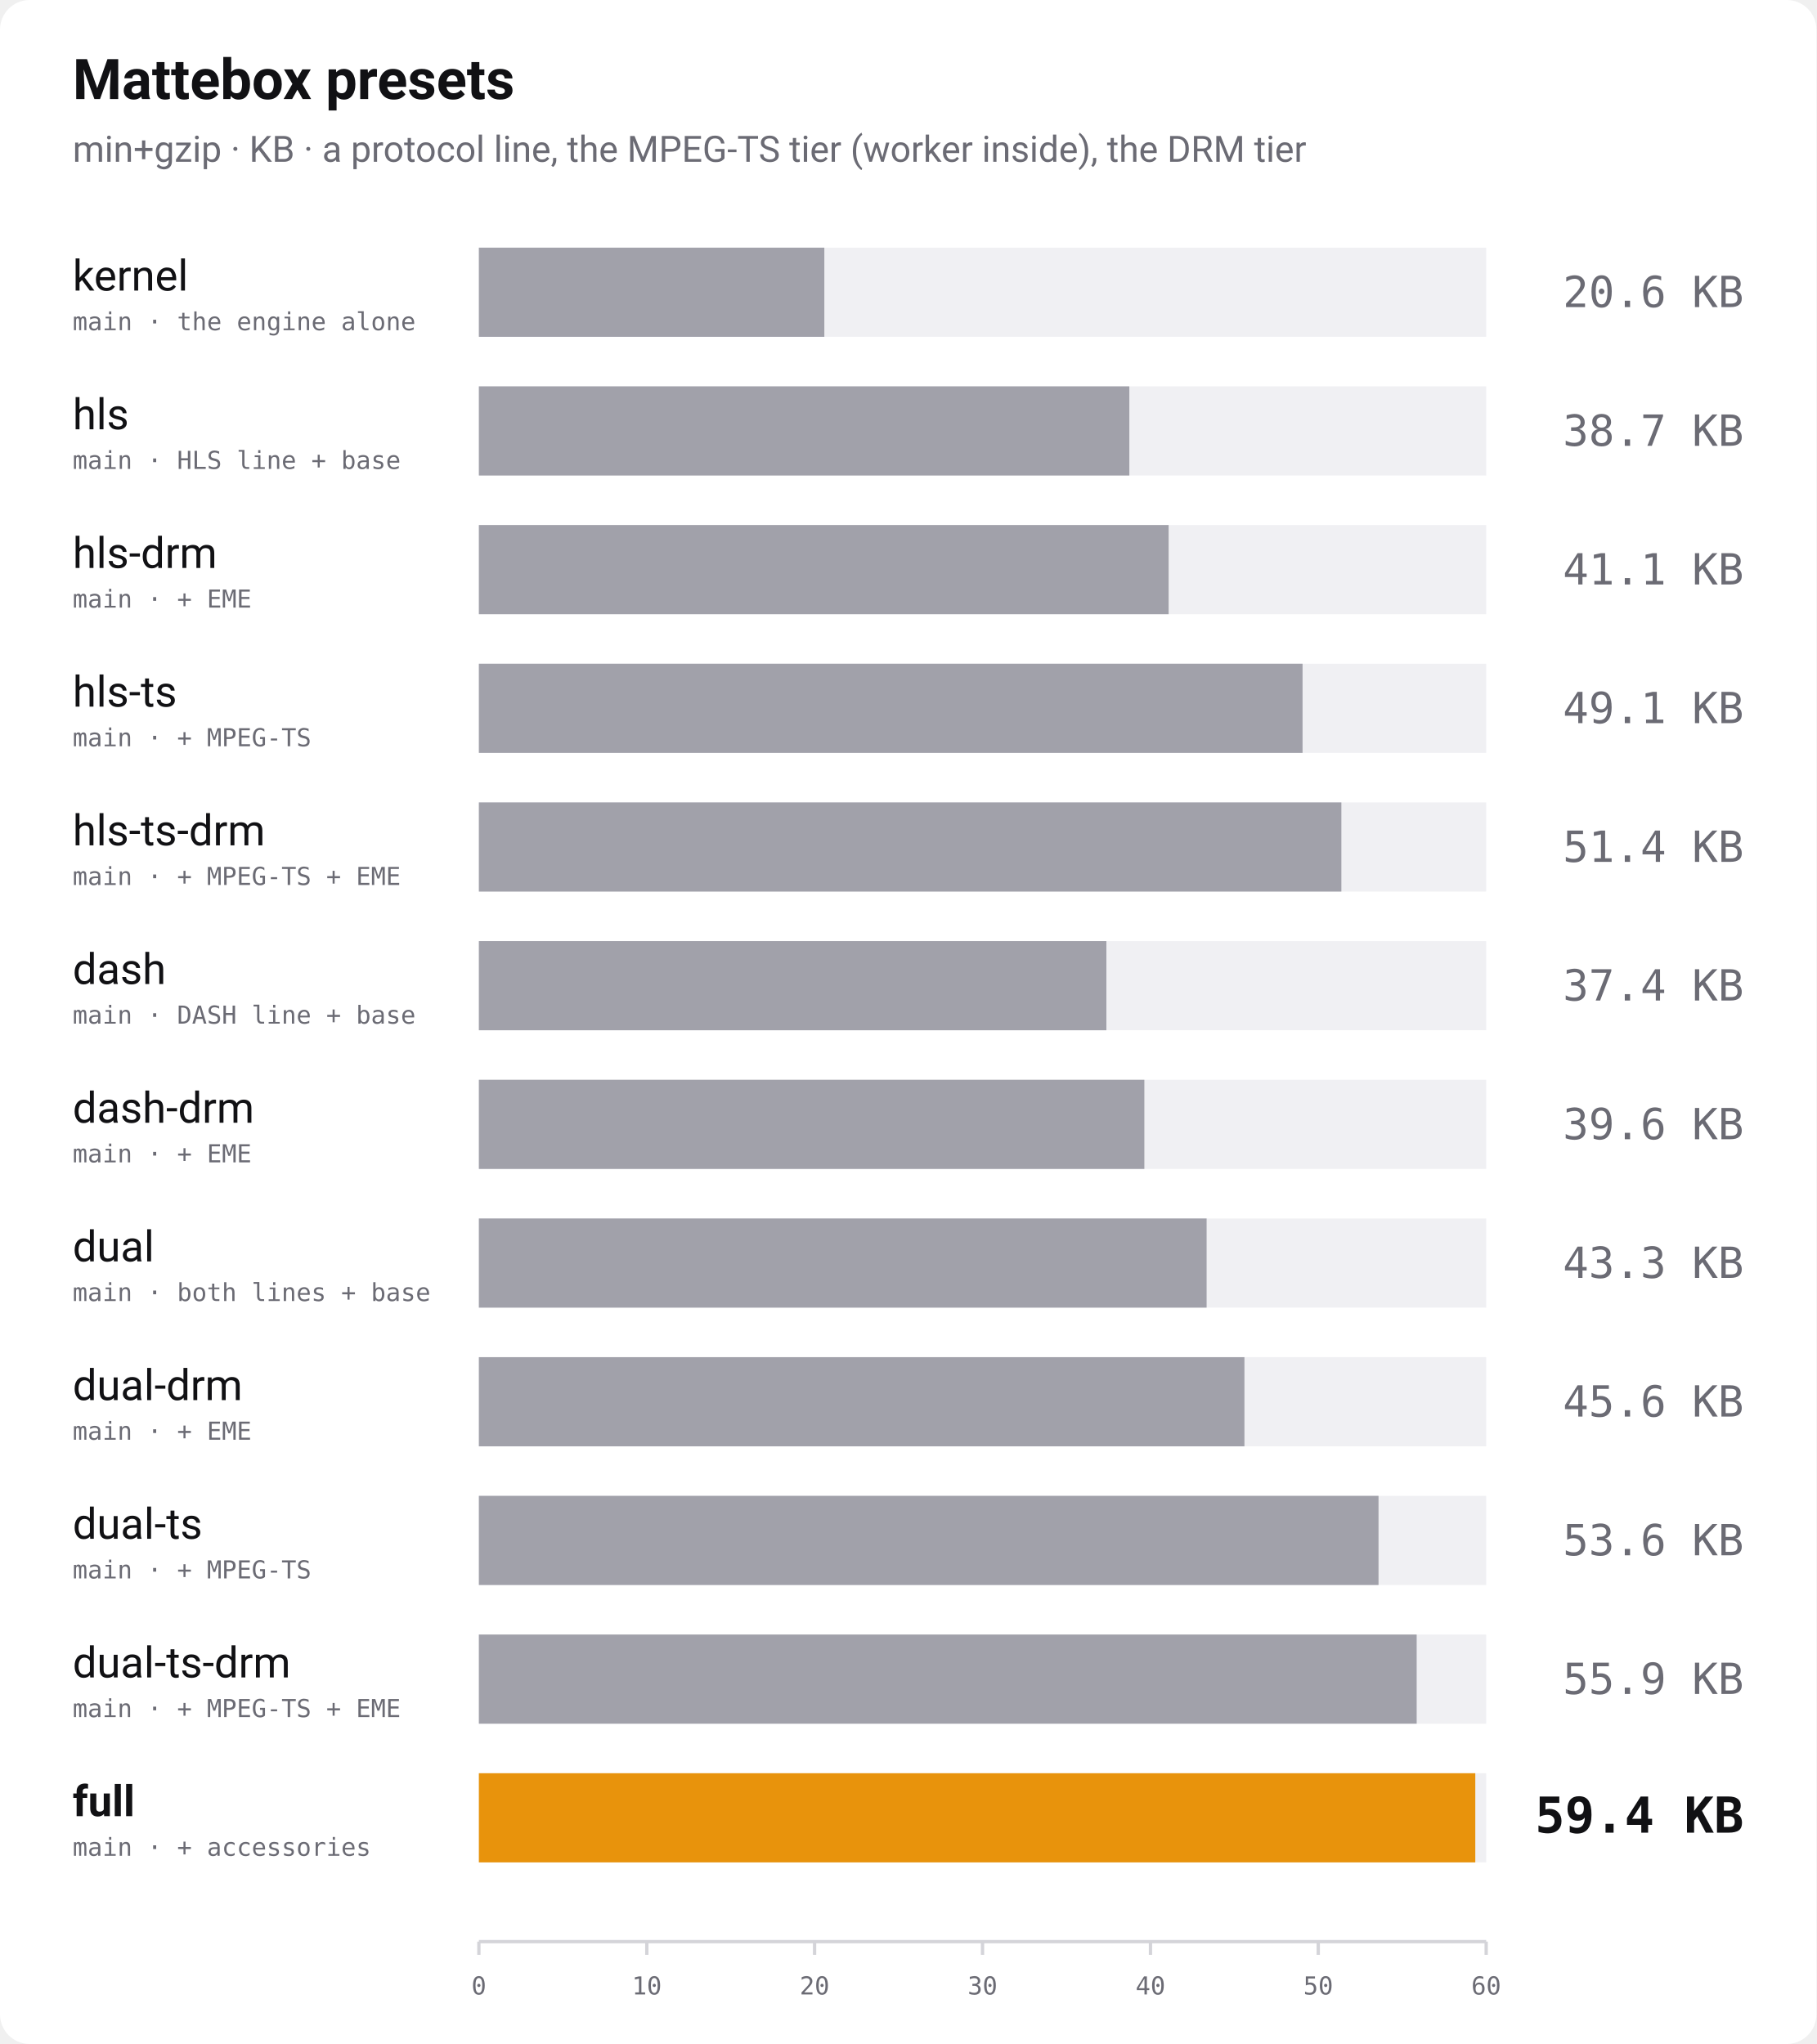
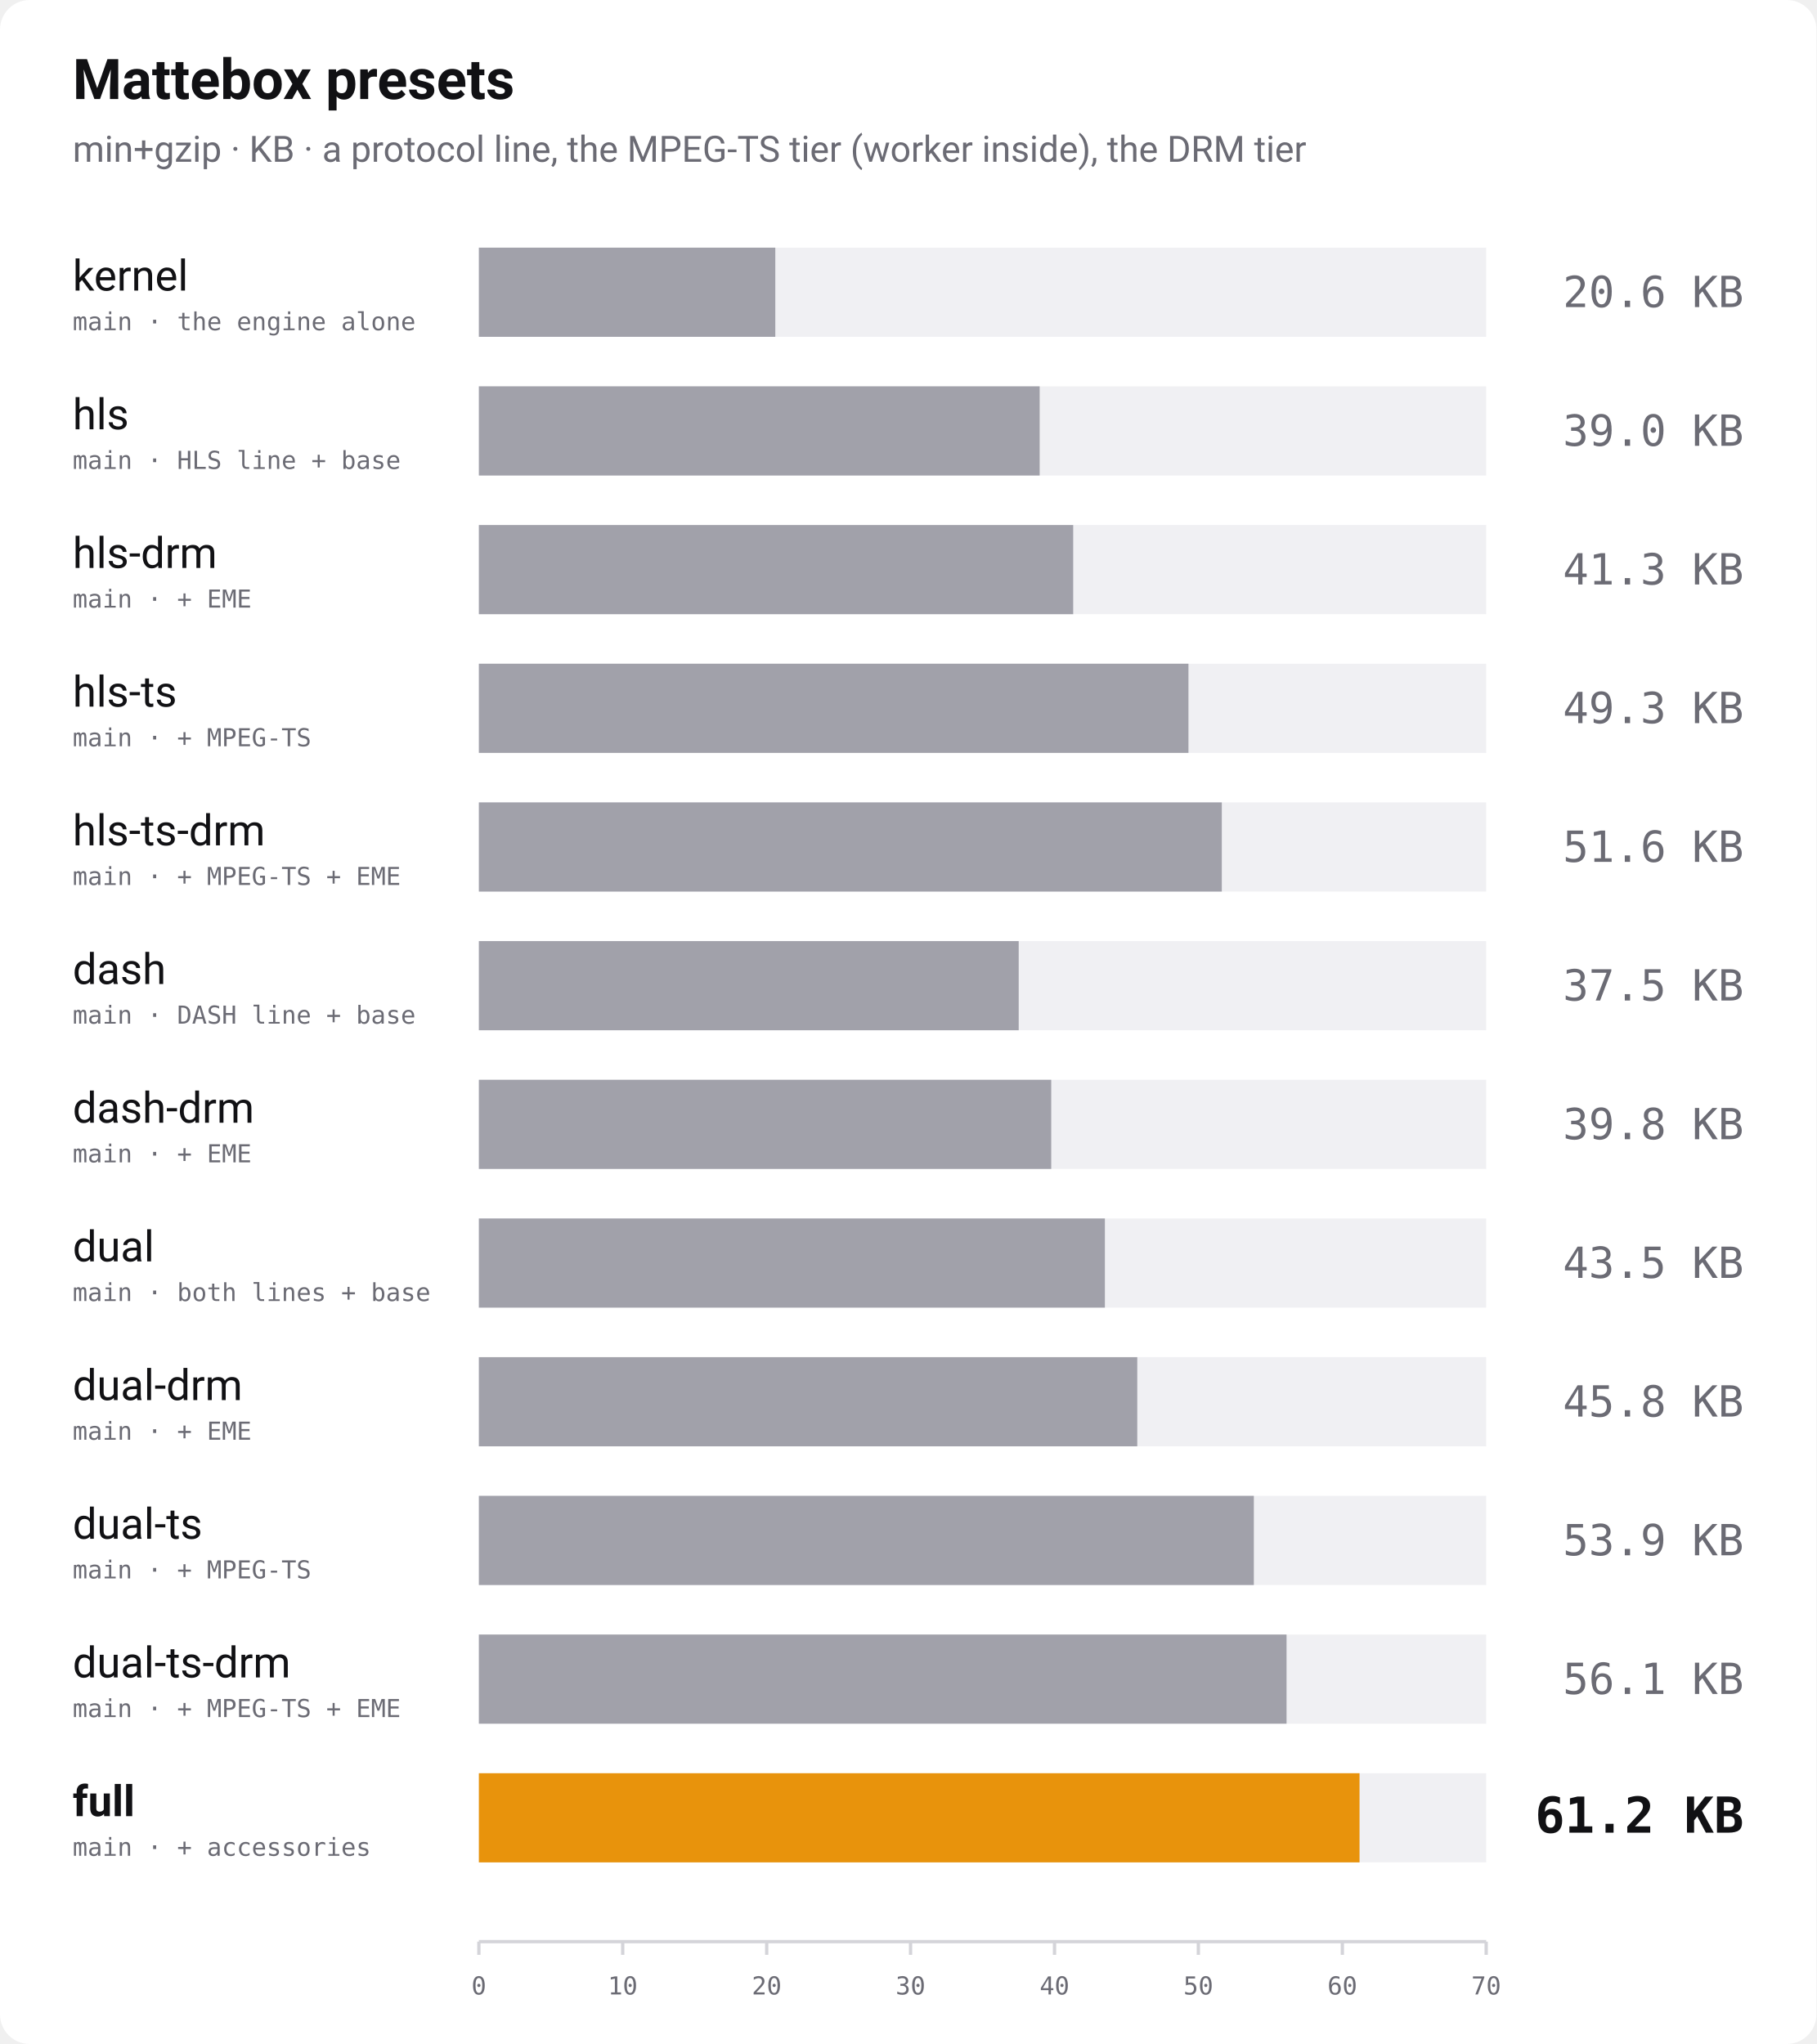
<svg xmlns="http://www.w3.org/2000/svg" width="1100" height="1238" viewBox="0 0 1100 1238" role="img" aria-label="Bundle size of every Mattebox preset, min+gzip">
  <rect width="1100" height="1238" rx="18" fill="#ffffff" />
  <text x="44" y="60" font-family="-apple-system, 'Segoe UI', Roboto, Helvetica, Arial, sans-serif" font-size="34" font-weight="700" fill="#111114">Mattebox presets</text>
  <text x="44" y="98" font-family="-apple-system, 'Segoe UI', Roboto, Helvetica, Arial, sans-serif" font-size="22" fill="#6b6b74">min+gzip · KB · a protocol line, the MPEG-TS tier (worker inside), the DRM tier</text>
  <text x="44" y="176" font-family="-apple-system, 'Segoe UI', Roboto, Helvetica, Arial, sans-serif" font-size="26" font-weight="400" fill="#111114">kernel</text>
  <text x="44" y="200" font-family="ui-monospace, 'SF Mono', Menlo, Consolas, monospace" font-size="15" fill="#6b6b74">main · the engine alone</text>
  <rect x="290" y="150" width="610" height="54" fill="#f0f0f3" />
-   <rect x="290" y="150" width="209.2" height="54" fill="#a1a1aa" />
+   <rect x="290" y="150" width="179.5" height="54" fill="#a1a1aa" />
  <text x="1056" y="186" text-anchor="end" font-family="ui-monospace, 'SF Mono', Menlo, Consolas, monospace" font-size="26" font-weight="400" fill="#6b6b74">20.6 KB</text>
  <text x="44" y="260" font-family="-apple-system, 'Segoe UI', Roboto, Helvetica, Arial, sans-serif" font-size="26" font-weight="400" fill="#111114">hls</text>
  <text x="44" y="284" font-family="ui-monospace, 'SF Mono', Menlo, Consolas, monospace" font-size="15" fill="#6b6b74">main · HLS line + base</text>
  <rect x="290" y="234" width="610" height="54" fill="#f0f0f3" />
-   <rect x="290" y="234" width="393.9" height="54" fill="#a1a1aa" />
-   <text x="1056" y="270" text-anchor="end" font-family="ui-monospace, 'SF Mono', Menlo, Consolas, monospace" font-size="26" font-weight="400" fill="#6b6b74">38.7 KB</text>
+   <rect x="290" y="234" width="339.6" height="54" fill="#a1a1aa" />
+   <text x="1056" y="270" text-anchor="end" font-family="ui-monospace, 'SF Mono', Menlo, Consolas, monospace" font-size="26" font-weight="400" fill="#6b6b74">39.0 KB</text>
  <text x="44" y="344" font-family="-apple-system, 'Segoe UI', Roboto, Helvetica, Arial, sans-serif" font-size="26" font-weight="400" fill="#111114">hls-drm</text>
  <text x="44" y="368" font-family="ui-monospace, 'SF Mono', Menlo, Consolas, monospace" font-size="15" fill="#6b6b74">main · + EME</text>
  <rect x="290" y="318" width="610" height="54" fill="#f0f0f3" />
-   <rect x="290" y="318" width="417.7" height="54" fill="#a1a1aa" />
-   <text x="1056" y="354" text-anchor="end" font-family="ui-monospace, 'SF Mono', Menlo, Consolas, monospace" font-size="26" font-weight="400" fill="#6b6b74">41.1 KB</text>
+   <rect x="290" y="318" width="359.9" height="54" fill="#a1a1aa" />
+   <text x="1056" y="354" text-anchor="end" font-family="ui-monospace, 'SF Mono', Menlo, Consolas, monospace" font-size="26" font-weight="400" fill="#6b6b74">41.3 KB</text>
  <text x="44" y="428" font-family="-apple-system, 'Segoe UI', Roboto, Helvetica, Arial, sans-serif" font-size="26" font-weight="400" fill="#111114">hls-ts</text>
  <text x="44" y="452" font-family="ui-monospace, 'SF Mono', Menlo, Consolas, monospace" font-size="15" fill="#6b6b74">main · + MPEG-TS</text>
  <rect x="290" y="402" width="610" height="54" fill="#f0f0f3" />
-   <rect x="290" y="402" width="498.8" height="54" fill="#a1a1aa" />
-   <text x="1056" y="438" text-anchor="end" font-family="ui-monospace, 'SF Mono', Menlo, Consolas, monospace" font-size="26" font-weight="400" fill="#6b6b74">49.1 KB</text>
+   <rect x="290" y="402" width="429.7" height="54" fill="#a1a1aa" />
+   <text x="1056" y="438" text-anchor="end" font-family="ui-monospace, 'SF Mono', Menlo, Consolas, monospace" font-size="26" font-weight="400" fill="#6b6b74">49.3 KB</text>
  <text x="44" y="512" font-family="-apple-system, 'Segoe UI', Roboto, Helvetica, Arial, sans-serif" font-size="26" font-weight="400" fill="#111114">hls-ts-drm</text>
  <text x="44" y="536" font-family="ui-monospace, 'SF Mono', Menlo, Consolas, monospace" font-size="15" fill="#6b6b74">main · + MPEG-TS + EME</text>
  <rect x="290" y="486" width="610" height="54" fill="#f0f0f3" />
-   <rect x="290" y="486" width="522.3" height="54" fill="#a1a1aa" />
-   <text x="1056" y="522" text-anchor="end" font-family="ui-monospace, 'SF Mono', Menlo, Consolas, monospace" font-size="26" font-weight="400" fill="#6b6b74">51.4 KB</text>
+   <rect x="290" y="486" width="449.9" height="54" fill="#a1a1aa" />
+   <text x="1056" y="522" text-anchor="end" font-family="ui-monospace, 'SF Mono', Menlo, Consolas, monospace" font-size="26" font-weight="400" fill="#6b6b74">51.6 KB</text>
  <text x="44" y="596" font-family="-apple-system, 'Segoe UI', Roboto, Helvetica, Arial, sans-serif" font-size="26" font-weight="400" fill="#111114">dash</text>
  <text x="44" y="620" font-family="ui-monospace, 'SF Mono', Menlo, Consolas, monospace" font-size="15" fill="#6b6b74">main · DASH line + base</text>
  <rect x="290" y="570" width="610" height="54" fill="#f0f0f3" />
-   <rect x="290" y="570" width="380.0" height="54" fill="#a1a1aa" />
-   <text x="1056" y="606" text-anchor="end" font-family="ui-monospace, 'SF Mono', Menlo, Consolas, monospace" font-size="26" font-weight="400" fill="#6b6b74">37.4 KB</text>
+   <rect x="290" y="570" width="326.9" height="54" fill="#a1a1aa" />
+   <text x="1056" y="606" text-anchor="end" font-family="ui-monospace, 'SF Mono', Menlo, Consolas, monospace" font-size="26" font-weight="400" fill="#6b6b74">37.5 KB</text>
  <text x="44" y="680" font-family="-apple-system, 'Segoe UI', Roboto, Helvetica, Arial, sans-serif" font-size="26" font-weight="400" fill="#111114">dash-drm</text>
  <text x="44" y="704" font-family="ui-monospace, 'SF Mono', Menlo, Consolas, monospace" font-size="15" fill="#6b6b74">main · + EME</text>
  <rect x="290" y="654" width="610" height="54" fill="#f0f0f3" />
-   <rect x="290" y="654" width="403.0" height="54" fill="#a1a1aa" />
-   <text x="1056" y="690" text-anchor="end" font-family="ui-monospace, 'SF Mono', Menlo, Consolas, monospace" font-size="26" font-weight="400" fill="#6b6b74">39.6 KB</text>
+   <rect x="290" y="654" width="346.6" height="54" fill="#a1a1aa" />
+   <text x="1056" y="690" text-anchor="end" font-family="ui-monospace, 'SF Mono', Menlo, Consolas, monospace" font-size="26" font-weight="400" fill="#6b6b74">39.8 KB</text>
  <text x="44" y="764" font-family="-apple-system, 'Segoe UI', Roboto, Helvetica, Arial, sans-serif" font-size="26" font-weight="400" fill="#111114">dual</text>
  <text x="44" y="788" font-family="ui-monospace, 'SF Mono', Menlo, Consolas, monospace" font-size="15" fill="#6b6b74">main · both lines + base</text>
  <rect x="290" y="738" width="610" height="54" fill="#f0f0f3" />
-   <rect x="290" y="738" width="440.7" height="54" fill="#a1a1aa" />
-   <text x="1056" y="774" text-anchor="end" font-family="ui-monospace, 'SF Mono', Menlo, Consolas, monospace" font-size="26" font-weight="400" fill="#6b6b74">43.3 KB</text>
+   <rect x="290" y="738" width="379.1" height="54" fill="#a1a1aa" />
+   <text x="1056" y="774" text-anchor="end" font-family="ui-monospace, 'SF Mono', Menlo, Consolas, monospace" font-size="26" font-weight="400" fill="#6b6b74">43.5 KB</text>
  <text x="44" y="848" font-family="-apple-system, 'Segoe UI', Roboto, Helvetica, Arial, sans-serif" font-size="26" font-weight="400" fill="#111114">dual-drm</text>
  <text x="44" y="872" font-family="ui-monospace, 'SF Mono', Menlo, Consolas, monospace" font-size="15" fill="#6b6b74">main · + EME</text>
  <rect x="290" y="822" width="610" height="54" fill="#f0f0f3" />
-   <rect x="290" y="822" width="463.6" height="54" fill="#a1a1aa" />
-   <text x="1056" y="858" text-anchor="end" font-family="ui-monospace, 'SF Mono', Menlo, Consolas, monospace" font-size="26" font-weight="400" fill="#6b6b74">45.6 KB</text>
+   <rect x="290" y="822" width="398.7" height="54" fill="#a1a1aa" />
+   <text x="1056" y="858" text-anchor="end" font-family="ui-monospace, 'SF Mono', Menlo, Consolas, monospace" font-size="26" font-weight="400" fill="#6b6b74">45.8 KB</text>
  <text x="44" y="932" font-family="-apple-system, 'Segoe UI', Roboto, Helvetica, Arial, sans-serif" font-size="26" font-weight="400" fill="#111114">dual-ts</text>
  <text x="44" y="956" font-family="ui-monospace, 'SF Mono', Menlo, Consolas, monospace" font-size="15" fill="#6b6b74">main · + MPEG-TS</text>
  <rect x="290" y="906" width="610" height="54" fill="#f0f0f3" />
-   <rect x="290" y="906" width="544.8" height="54" fill="#a1a1aa" />
-   <text x="1056" y="942" text-anchor="end" font-family="ui-monospace, 'SF Mono', Menlo, Consolas, monospace" font-size="26" font-weight="400" fill="#6b6b74">53.6 KB</text>
+   <rect x="290" y="906" width="469.3" height="54" fill="#a1a1aa" />
+   <text x="1056" y="942" text-anchor="end" font-family="ui-monospace, 'SF Mono', Menlo, Consolas, monospace" font-size="26" font-weight="400" fill="#6b6b74">53.9 KB</text>
  <text x="44" y="1016" font-family="-apple-system, 'Segoe UI', Roboto, Helvetica, Arial, sans-serif" font-size="26" font-weight="400" fill="#111114">dual-ts-drm</text>
  <text x="44" y="1040" font-family="ui-monospace, 'SF Mono', Menlo, Consolas, monospace" font-size="15" fill="#6b6b74">main · + MPEG-TS + EME</text>
  <rect x="290" y="990" width="610" height="54" fill="#f0f0f3" />
-   <rect x="290" y="990" width="567.9" height="54" fill="#a1a1aa" />
-   <text x="1056" y="1026" text-anchor="end" font-family="ui-monospace, 'SF Mono', Menlo, Consolas, monospace" font-size="26" font-weight="400" fill="#6b6b74">55.9 KB</text>
+   <rect x="290" y="990" width="489.1" height="54" fill="#a1a1aa" />
+   <text x="1056" y="1026" text-anchor="end" font-family="ui-monospace, 'SF Mono', Menlo, Consolas, monospace" font-size="26" font-weight="400" fill="#6b6b74">56.1 KB</text>
  <text x="44" y="1100" font-family="-apple-system, 'Segoe UI', Roboto, Helvetica, Arial, sans-serif" font-size="26" font-weight="700" fill="#111114">full</text>
  <text x="44" y="1124" font-family="ui-monospace, 'SF Mono', Menlo, Consolas, monospace" font-size="15" fill="#6b6b74">main · + accessories</text>
  <rect x="290" y="1074" width="610" height="54" fill="#f0f0f3" />
-   <rect x="290" y="1074" width="603.4" height="54" fill="#e8930c" />
-   <text x="1056" y="1110" text-anchor="end" font-family="ui-monospace, 'SF Mono', Menlo, Consolas, monospace" font-size="30" font-weight="700" fill="#111114">59.4 KB</text>
+   <rect x="290" y="1074" width="533.3" height="54" fill="#e8930c" />
+   <text x="1056" y="1110" text-anchor="end" font-family="ui-monospace, 'SF Mono', Menlo, Consolas, monospace" font-size="30" font-weight="700" fill="#111114">61.2 KB</text>
  <line x1="290" y1="1176" x2="900" y2="1176" stroke="#d4d4d9" stroke-width="2" />
  <line x1="290.0" y1="1176" x2="290.0" y2="1184" stroke="#d4d4d9" stroke-width="2" />
  <text x="290.0" y="1208" text-anchor="middle" font-family="ui-monospace, 'SF Mono', Menlo, Consolas, monospace" font-size="15" fill="#6b6b74">0</text>
-   <line x1="391.7" y1="1176" x2="391.7" y2="1184" stroke="#d4d4d9" stroke-width="2" />
-   <text x="391.7" y="1208" text-anchor="middle" font-family="ui-monospace, 'SF Mono', Menlo, Consolas, monospace" font-size="15" fill="#6b6b74">10</text>
-   <line x1="493.3" y1="1176" x2="493.3" y2="1184" stroke="#d4d4d9" stroke-width="2" />
-   <text x="493.3" y="1208" text-anchor="middle" font-family="ui-monospace, 'SF Mono', Menlo, Consolas, monospace" font-size="15" fill="#6b6b74">20</text>
-   <line x1="595.0" y1="1176" x2="595.0" y2="1184" stroke="#d4d4d9" stroke-width="2" />
-   <text x="595.0" y="1208" text-anchor="middle" font-family="ui-monospace, 'SF Mono', Menlo, Consolas, monospace" font-size="15" fill="#6b6b74">30</text>
-   <line x1="696.7" y1="1176" x2="696.7" y2="1184" stroke="#d4d4d9" stroke-width="2" />
-   <text x="696.7" y="1208" text-anchor="middle" font-family="ui-monospace, 'SF Mono', Menlo, Consolas, monospace" font-size="15" fill="#6b6b74">40</text>
-   <line x1="798.3" y1="1176" x2="798.3" y2="1184" stroke="#d4d4d9" stroke-width="2" />
-   <text x="798.3" y="1208" text-anchor="middle" font-family="ui-monospace, 'SF Mono', Menlo, Consolas, monospace" font-size="15" fill="#6b6b74">50</text>
+   <line x1="377.1" y1="1176" x2="377.1" y2="1184" stroke="#d4d4d9" stroke-width="2" />
+   <text x="377.1" y="1208" text-anchor="middle" font-family="ui-monospace, 'SF Mono', Menlo, Consolas, monospace" font-size="15" fill="#6b6b74">10</text>
+   <line x1="464.3" y1="1176" x2="464.3" y2="1184" stroke="#d4d4d9" stroke-width="2" />
+   <text x="464.3" y="1208" text-anchor="middle" font-family="ui-monospace, 'SF Mono', Menlo, Consolas, monospace" font-size="15" fill="#6b6b74">20</text>
+   <line x1="551.4" y1="1176" x2="551.4" y2="1184" stroke="#d4d4d9" stroke-width="2" />
+   <text x="551.4" y="1208" text-anchor="middle" font-family="ui-monospace, 'SF Mono', Menlo, Consolas, monospace" font-size="15" fill="#6b6b74">30</text>
+   <line x1="638.6" y1="1176" x2="638.6" y2="1184" stroke="#d4d4d9" stroke-width="2" />
+   <text x="638.6" y="1208" text-anchor="middle" font-family="ui-monospace, 'SF Mono', Menlo, Consolas, monospace" font-size="15" fill="#6b6b74">40</text>
+   <line x1="725.7" y1="1176" x2="725.7" y2="1184" stroke="#d4d4d9" stroke-width="2" />
+   <text x="725.7" y="1208" text-anchor="middle" font-family="ui-monospace, 'SF Mono', Menlo, Consolas, monospace" font-size="15" fill="#6b6b74">50</text>
+   <line x1="812.9" y1="1176" x2="812.9" y2="1184" stroke="#d4d4d9" stroke-width="2" />
+   <text x="812.9" y="1208" text-anchor="middle" font-family="ui-monospace, 'SF Mono', Menlo, Consolas, monospace" font-size="15" fill="#6b6b74">60</text>
  <line x1="900.0" y1="1176" x2="900.0" y2="1184" stroke="#d4d4d9" stroke-width="2" />
-   <text x="900.0" y="1208" text-anchor="middle" font-family="ui-monospace, 'SF Mono', Menlo, Consolas, monospace" font-size="15" fill="#6b6b74">60</text>
+   <text x="900.0" y="1208" text-anchor="middle" font-family="ui-monospace, 'SF Mono', Menlo, Consolas, monospace" font-size="15" fill="#6b6b74">70</text>
</svg>
